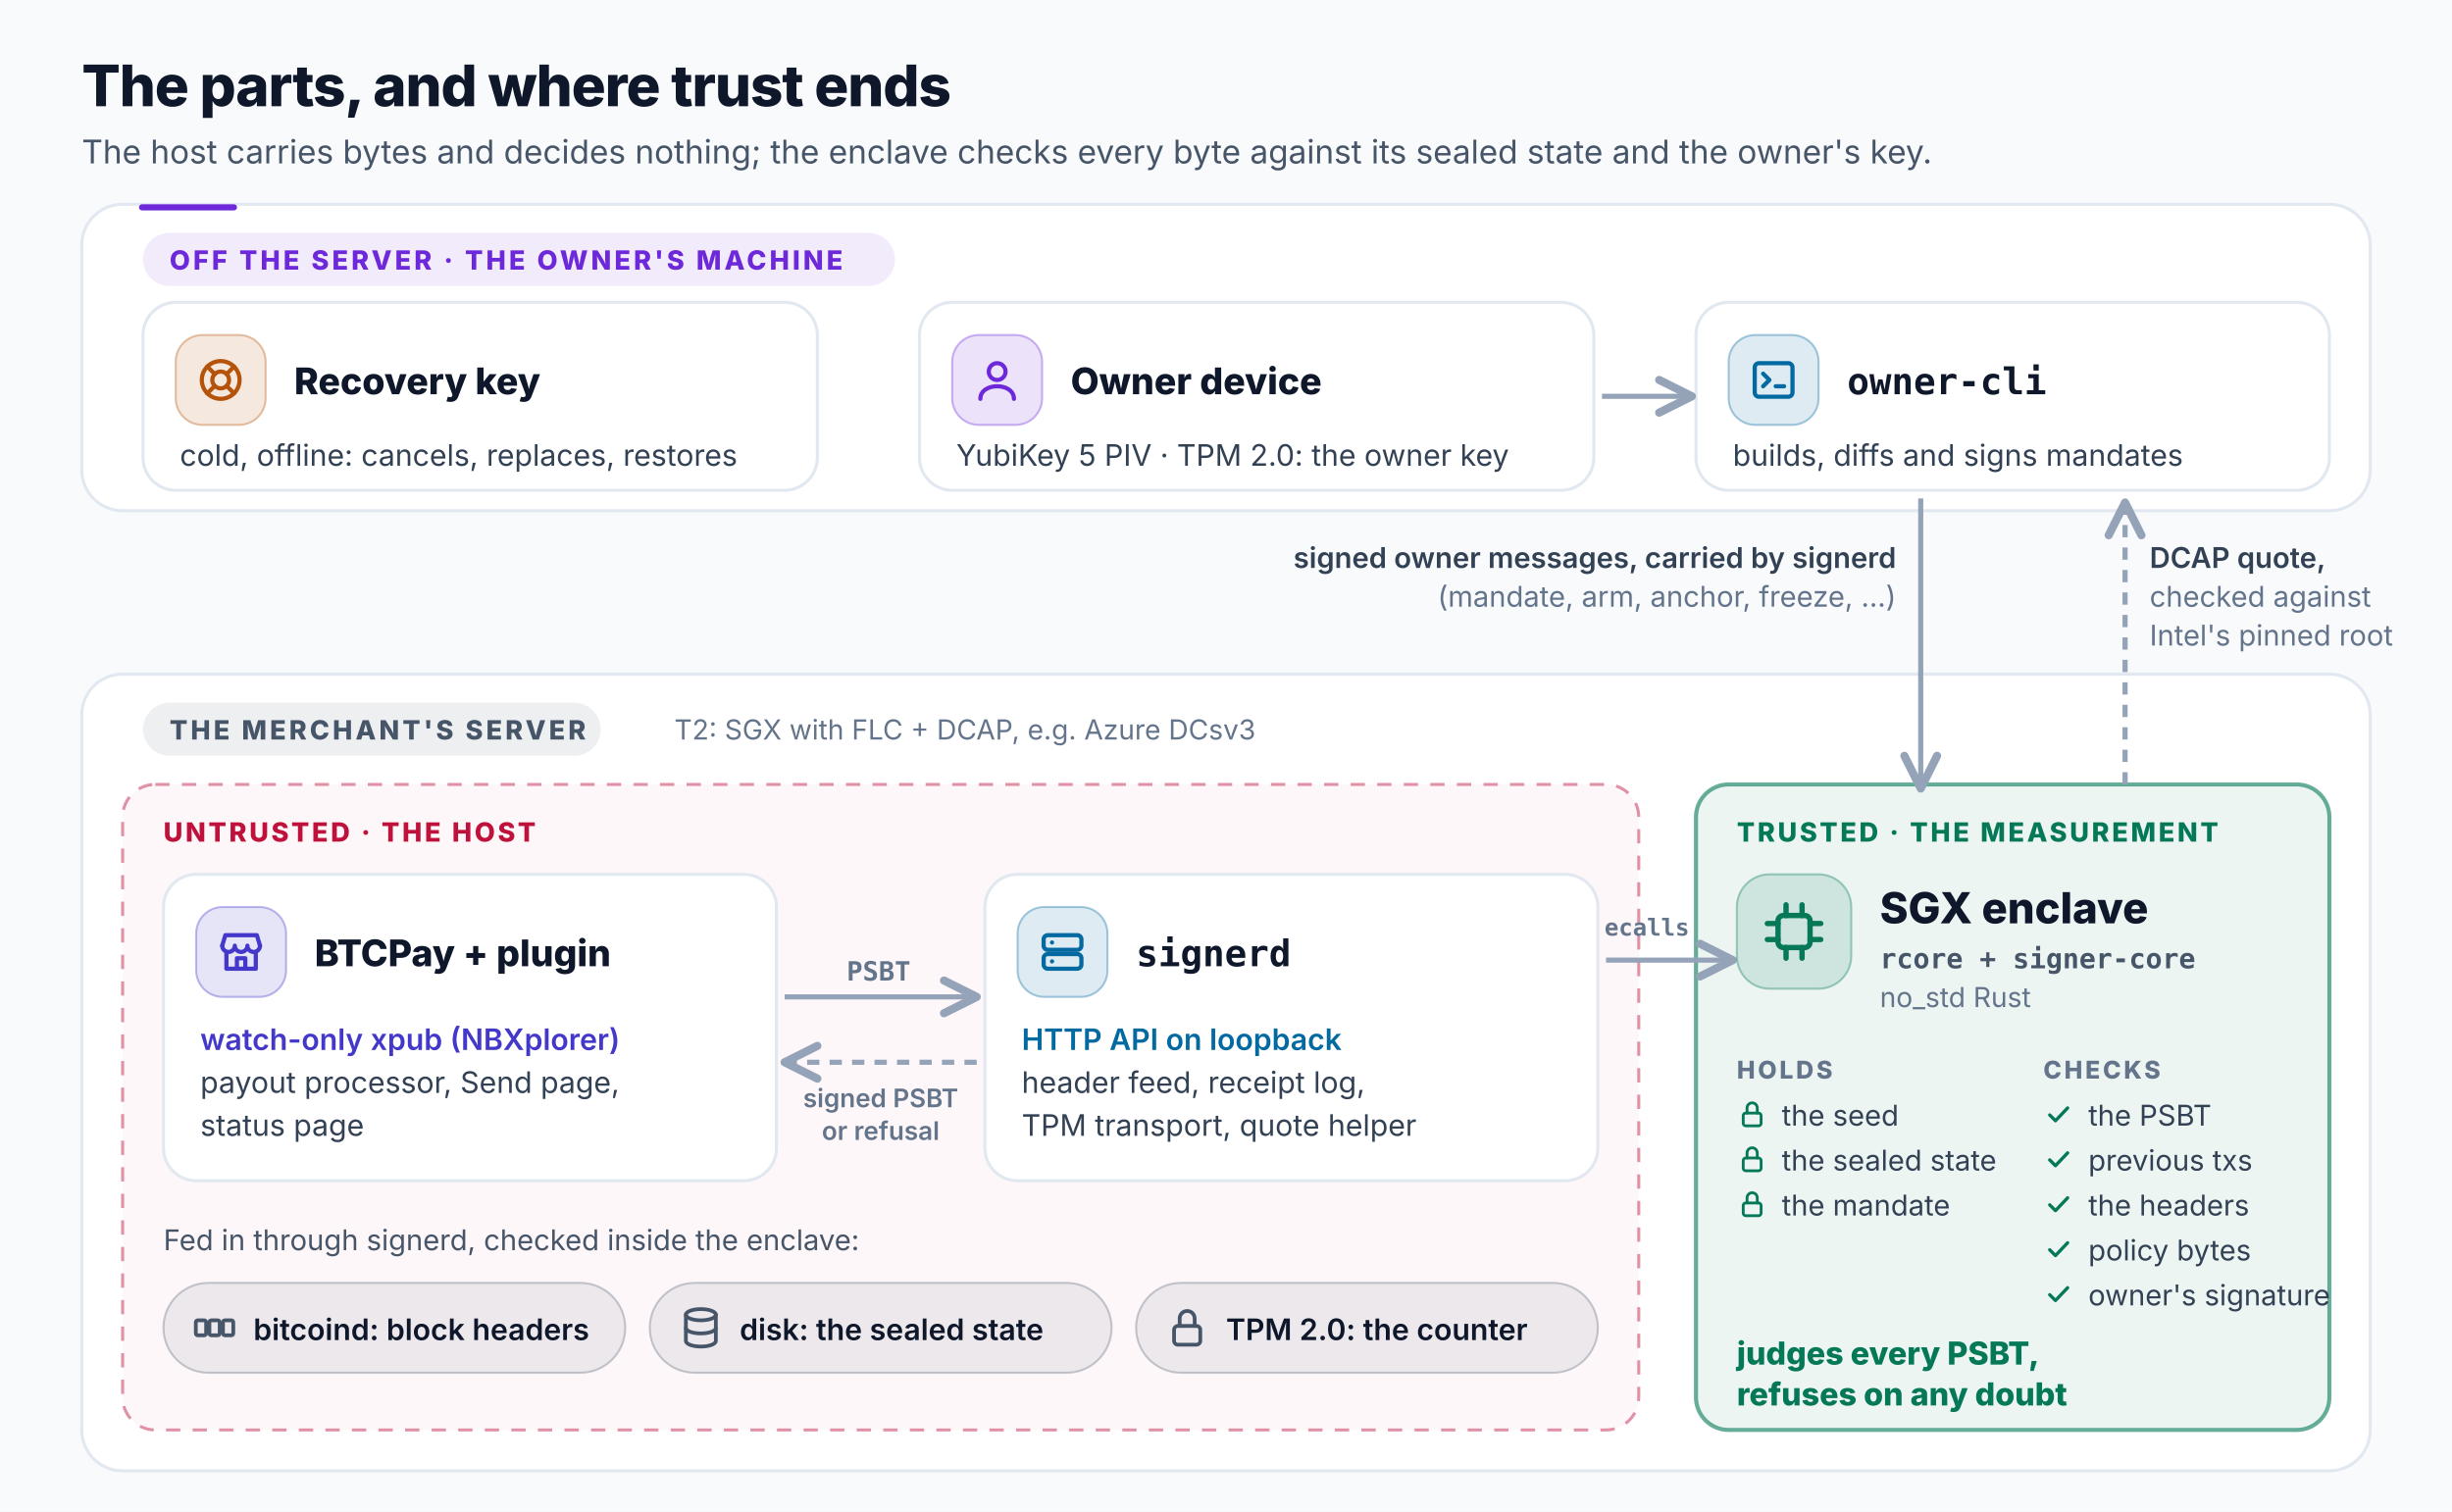
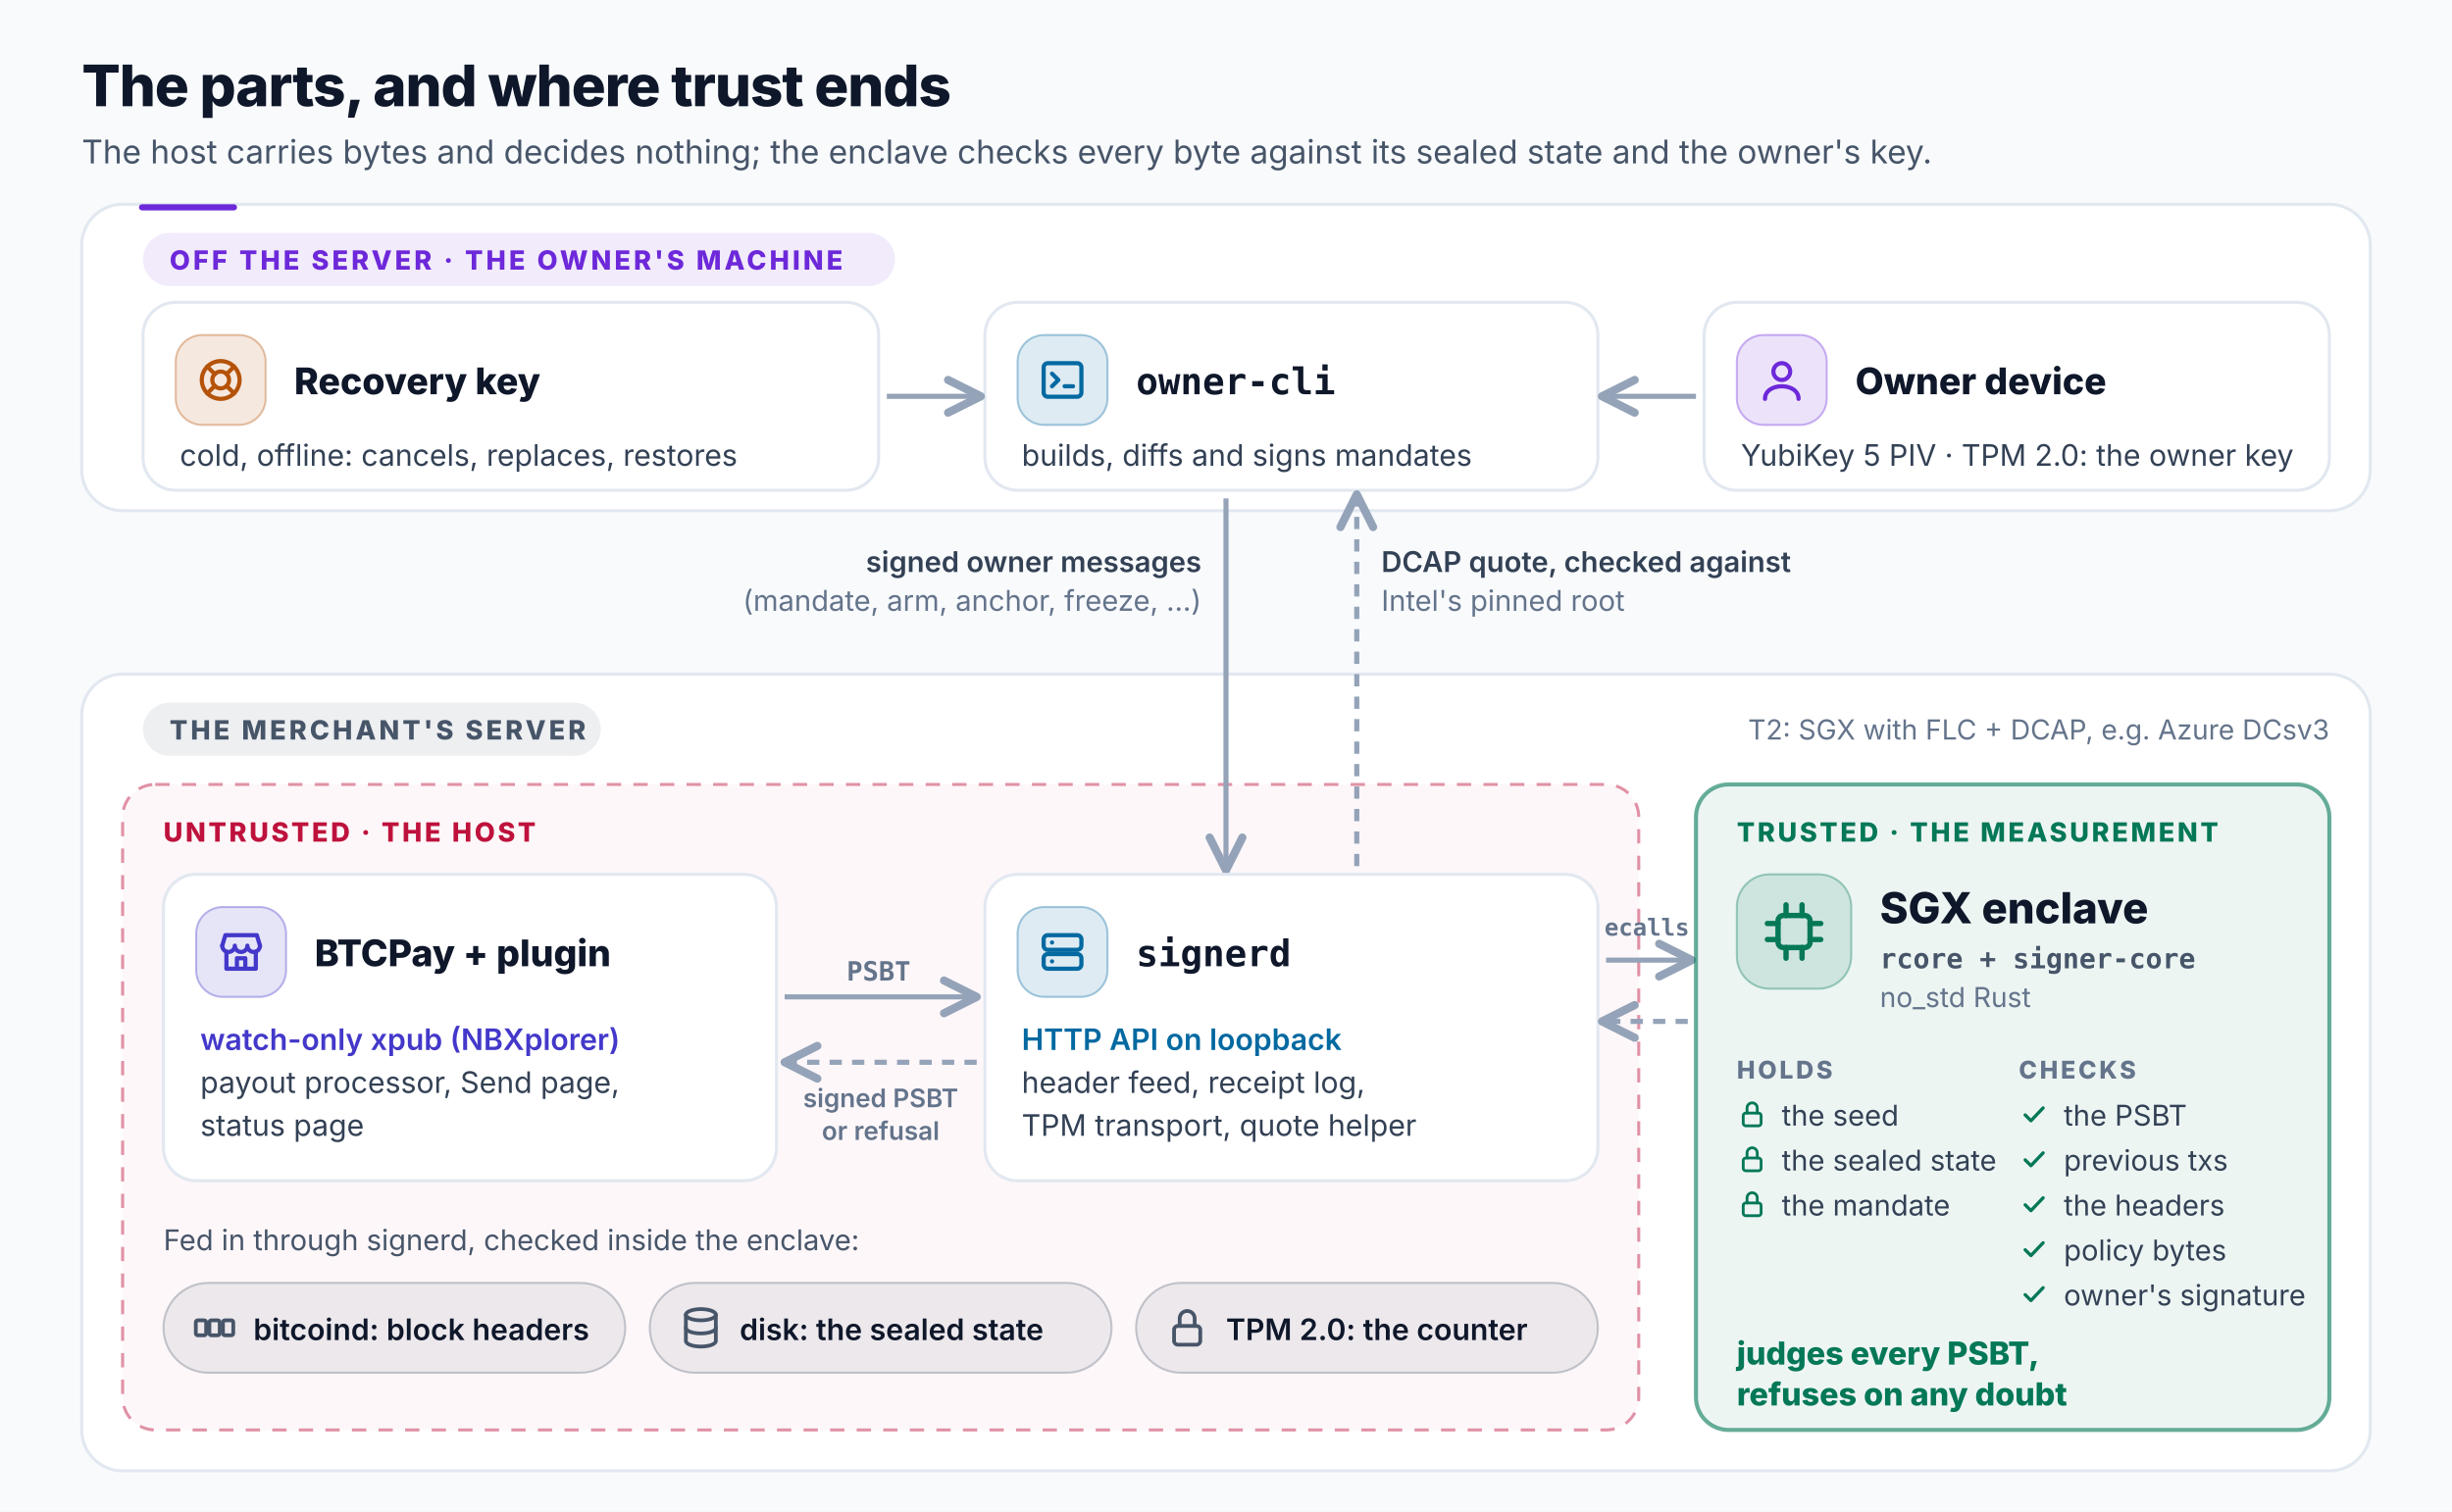
<svg xmlns="http://www.w3.org/2000/svg" viewBox="0 0 1200 740" width="1200" height="740" font-family="Inter, 'Segoe UI', Helvetica, Arial, sans-serif" role="img" aria-label="tee-signer: the parts and where trust ends">
  <defs>
    <symbol id="i-db" viewBox="0 0 24 24" fill="none" stroke-linecap="round" stroke-linejoin="round">
      <ellipse cx="12" cy="5" rx="8" ry="3" />
      <path d="M4 5v14c0 1.7 3.6 3 8 3s8-1.3 8-3V5" />
      <path d="M4 12c0 1.7 3.6 3 8 3s8-1.3 8-3" />
    </symbol>
    <symbol id="i-eye" viewBox="0 0 24 24" fill="none" stroke-linecap="round" stroke-linejoin="round">
      <path d="M2 12s3.5-7 10-7 10 7 10 7-3.5 7-10 7S2 12 2 12z" />
      <circle cx="12" cy="12" r="3" />
    </symbol>
    <symbol id="i-chip" viewBox="0 0 24 24" fill="none" stroke-linecap="round" stroke-linejoin="round">
      <rect x="6" y="6" width="12" height="12" rx="2" />
      <path d="M9 2v4M15 2v4M9 18v4M15 18v4M2 9h4M2 15h4M18 9h4M18 15h4" />
    </symbol>
    <symbol id="i-check" viewBox="0 0 24 24" fill="none" stroke-linecap="round" stroke-linejoin="round">
      <path d="M5 12.5l4.5 4.5L19 7" />
    </symbol>
    <symbol id="i-x" viewBox="0 0 24 24" fill="none" stroke-linecap="round" stroke-linejoin="round">
      <path d="M6 6l12 12M18 6L6 18" />
    </symbol>
    <symbol id="i-store" viewBox="0 0 24 24" fill="none" stroke-linecap="round" stroke-linejoin="round">
      <path d="M3 9l1.5-5h15L21 9" />
      <path d="M3 9a3 3 0 0 0 6 0a3 3 0 0 0 6 0a3 3 0 0 0 6 0" />
      <path d="M5 12v8h14v-8" />
      <path d="M10 20v-5h4v5" />
    </symbol>
    <symbol id="i-server" viewBox="0 0 24 24" fill="none" stroke-linecap="round" stroke-linejoin="round">
      <rect x="3" y="4" width="18" height="7" rx="2" />
      <rect x="3" y="13" width="18" height="7" rx="2" />
      <path d="M7 7.5h.01M7 16.5h.01" />
    </symbol>
    <symbol id="i-mandate" viewBox="0 0 24 24" fill="none" stroke-linecap="round" stroke-linejoin="round">
      <path d="M6 3h9l4 4v14H6z" />
      <path d="M15 3v4h4" />
      <path d="M9 14l2 2 4-4" />
    </symbol>
    <symbol id="i-result" viewBox="0 0 24 24" fill="none" stroke-linecap="round" stroke-linejoin="round">
      <circle cx="12" cy="12" r="9" />
      <path d="M8 12.5l2.5 2.5L16 9.5" />
    </symbol>
    <symbol id="i-shield" viewBox="0 0 24 24" fill="none" stroke-linecap="round" stroke-linejoin="round">
      <path d="M12 3l8 3v6c0 4.5-3.4 8.3-8 9-4.6-.7-8-4.5-8-9V6z" />
      <path d="M8.5 12l2.5 2.5 4.5-5" />
    </symbol>
    <symbol id="i-user" viewBox="0 0 24 24" fill="none" stroke-linecap="round" stroke-linejoin="round">
      <circle cx="12" cy="8" r="4" />
      <path d="M4 21c0-4 4-6 8-6s8 2 8 6" />
    </symbol>
    <symbol id="i-recovery" viewBox="0 0 24 24" fill="none" stroke-linecap="round" stroke-linejoin="round">
      <circle cx="12" cy="12" r="9" />
      <circle cx="12" cy="12" r="4" />
      <path d="M5.6 5.6l3.6 3.6M14.8 14.8l3.6 3.6M18.4 5.6l-3.6 3.6M9.2 14.8l-3.6 3.6" />
    </symbol>
    <symbol id="i-target" viewBox="0 0 24 24" fill="none" stroke-linecap="round" stroke-linejoin="round">
      <circle cx="12" cy="12" r="9" />
      <circle cx="12" cy="12" r="4.5" />
      <circle cx="12" cy="12" r="0.6" />
    </symbol>
    <symbol id="i-cap" viewBox="0 0 24 24" fill="none" stroke-linecap="round" stroke-linejoin="round">
      <path d="M12 20V9M7 13l5-5 5 5M5 4h14" />
    </symbol>
    <symbol id="i-blocks" viewBox="0 0 24 24" fill="none" stroke-linecap="round" stroke-linejoin="round">
      <rect x="2" y="8" width="5.5" height="8" rx="1" />
      <rect x="9.25" y="8" width="5.5" height="8" rx="1" />
      <rect x="16.5" y="8" width="5.5" height="8" rx="1" />
    </symbol>
    <symbol id="i-gauge" viewBox="0 0 24 24" fill="none" stroke-linecap="round" stroke-linejoin="round">
      <path d="M4 18a8 8 0 1 1 16 0" />
      <path d="M12 18l4-5" />
    </symbol>
    <symbol id="i-token" viewBox="0 0 24 24" fill="none" stroke-linecap="round" stroke-linejoin="round">
      <circle cx="12" cy="12" r="9" />
      <path d="M15 9.3c-.4-1.1-1.6-1.8-3-1.8-1.7 0-3 .9-3 2.1 0 2.9 6 1.7 6 4.7 0 1.2-1.3 2.2-3 2.2-1.5 0-2.7-.7-3.1-1.9M12 5.5v2M12 16.5v2" />
    </symbol>
    <symbol id="i-hourglass" viewBox="0 0 24 24" fill="none" stroke-linecap="round" stroke-linejoin="round">
      <path d="M6 3h12M6 21h12" />
      <path d="M8 3c0 4.5 8 4.5 8 9s-8 4.5-8 9" />
      <path d="M16 3c0 4.5-8 4.5-8 9s8 4.5 8 9" />
    </symbol>
    <symbol id="i-layers" viewBox="0 0 24 24" fill="none" stroke-linecap="round" stroke-linejoin="round">
      <path d="M12 3l9 5-9 5-9-5z" />
      <path d="M3 13l9 5 9-5" />
    </symbol>
    <symbol id="i-terminal" viewBox="0 0 24 24" fill="none" stroke-linecap="round" stroke-linejoin="round">
      <rect x="3" y="4" width="18" height="16" rx="2" />
      <path d="M7 9l3 3-3 3M13 15h4" />
    </symbol>
    <symbol id="i-lock" viewBox="0 0 24 24" fill="none" stroke-linecap="round" stroke-linejoin="round">
      <rect x="5" y="11" width="14" height="10" rx="2" />
      <path d="M8 11V7a4 4 0 0 1 8 0v4" />
    </symbol>
    <symbol id="i-search" viewBox="0 0 24 24" fill="none" stroke-linecap="round" stroke-linejoin="round">
      <circle cx="11" cy="11" r="7" />
      <path d="M20 20l-4-4" />
    </symbol>
    <marker id="arr" viewBox="0 0 10 10" refX="8" refY="5" markerWidth="8" markerHeight="8" orient="auto">
      <path d="M1 1 L9 5 L1 9" fill="none" stroke="#94A3B8" stroke-width="2" stroke-linecap="round" stroke-linejoin="round" />
    </marker>
  </defs>
  <rect width="1200" height="740" fill="#F8FAFC" />
  <text x="40" y="52" font-size="28" fill="#0F172A" font-weight="800" letter-spacing="-0.5">The parts, and where trust ends</text>
  <text x="40" y="80" font-size="16" fill="#475569">The host carries bytes and decides nothing; the enclave checks every byte against its sealed state and the owner's key.</text>
  <rect x="40" y="100" width="1120" height="150" rx="20" fill="#FFFFFF" fill-opacity="1" stroke="#E2E8F0" stroke-opacity="1" stroke-width="1.5" />
  <rect x="68" y="100" width="48" height="3" rx="1.5" fill="#6D28D9" />
  <rect x="70" y="114" width="368" height="26" rx="13" fill="#6D28D9" fill-opacity=".09" />
  <text x="83" y="132" font-size="13" fill="#6D28D9" font-weight="800" letter-spacing="1.5">OFF THE SERVER · THE OWNER'S MACHINE</text>
-   <rect x="70" y="148" width="330" height="92" rx="16" fill="#FFFFFF" fill-opacity="1" stroke="#E2E8F0" stroke-opacity="1" stroke-width="1.5" />
+   <rect x="70" y="148" width="360" height="92" rx="16" fill="#FFFFFF" fill-opacity="1" stroke="#E2E8F0" stroke-opacity="1" stroke-width="1.5" />
  <rect x="86" y="164" width="44" height="44" rx="13" fill="#B45309" fill-opacity=".13" />
  <rect x="86" y="164" width="44" height="44" rx="13" fill="none" stroke="#B45309" stroke-opacity=".35" />
  <use href="#i-recovery" x="95.68" y="173.68" width="24.64" height="24.64" stroke="#B45309" stroke-width="2" />
  <text x="144" y="193" font-size="18" fill="#0F172A" font-weight="800">Recovery key</text>
  <text x="88" y="228" font-size="14.5" fill="#334155">cold, offline: cancels, replaces, restores</text>
-   <rect x="450" y="148" width="330" height="92" rx="16" fill="#FFFFFF" fill-opacity="1" stroke="#E2E8F0" stroke-opacity="1" stroke-width="1.5" />
-   <rect x="466" y="164" width="44" height="44" rx="13" fill="#6D28D9" fill-opacity=".13" />
-   <rect x="466" y="164" width="44" height="44" rx="13" fill="none" stroke="#6D28D9" stroke-opacity=".35" />
-   <use href="#i-user" x="475.68" y="173.68" width="24.64" height="24.64" stroke="#6D28D9" stroke-width="2" />
-   <text x="524" y="193" font-size="18" fill="#0F172A" font-weight="800">Owner device</text>
-   <text x="468" y="228" font-size="14.5" fill="#334155">YubiKey 5 PIV · TPM 2.0: the owner key</text>
-   <rect x="830" y="148" width="310" height="92" rx="16" fill="#FFFFFF" fill-opacity="1" stroke="#E2E8F0" stroke-opacity="1" stroke-width="1.5" />
-   <rect x="846" y="164" width="44" height="44" rx="13" fill="#0369A1" fill-opacity=".13" />
-   <rect x="846" y="164" width="44" height="44" rx="13" fill="none" stroke="#0369A1" stroke-opacity=".35" />
-   <use href="#i-terminal" x="855.68" y="173.68" width="24.64" height="24.64" stroke="#0369A1" stroke-width="2" />
-   <text x="904" y="193" font-size="18" fill="#0F172A" font-weight="800" font-family="'JetBrains Mono', 'SFMono-Regular', Menlo, monospace">owner-cli</text>
-   <text x="848" y="228" font-size="14.5" fill="#334155">builds, diffs and signs mandates</text>
-   <line x1="784" y1="194" x2="826" y2="194" stroke="#94A3B8" stroke-width="2.5" marker-end="url(#arr)" />
+   <rect x="482" y="148" width="300" height="92" rx="16" fill="#FFFFFF" fill-opacity="1" stroke="#E2E8F0" stroke-opacity="1" stroke-width="1.5" />
+   <rect x="498" y="164" width="44" height="44" rx="13" fill="#0369A1" fill-opacity=".13" />
+   <rect x="498" y="164" width="44" height="44" rx="13" fill="none" stroke="#0369A1" stroke-opacity=".35" />
+   <use href="#i-terminal" x="507.68" y="173.68" width="24.64" height="24.64" stroke="#0369A1" stroke-width="2" />
+   <text x="556" y="193" font-size="18" fill="#0F172A" font-weight="800" font-family="'JetBrains Mono', 'SFMono-Regular', Menlo, monospace">owner-cli</text>
+   <text x="500" y="228" font-size="14.5" fill="#334155">builds, diffs and signs mandates</text>
+   <rect x="834" y="148" width="306" height="92" rx="16" fill="#FFFFFF" fill-opacity="1" stroke="#E2E8F0" stroke-opacity="1" stroke-width="1.5" />
+   <rect x="850" y="164" width="44" height="44" rx="13" fill="#6D28D9" fill-opacity=".13" />
+   <rect x="850" y="164" width="44" height="44" rx="13" fill="none" stroke="#6D28D9" stroke-opacity=".35" />
+   <use href="#i-user" x="859.68" y="173.68" width="24.64" height="24.64" stroke="#6D28D9" stroke-width="2" />
+   <text x="908" y="193" font-size="18" fill="#0F172A" font-weight="800">Owner device</text>
+   <text x="852" y="228" font-size="14.5" fill="#334155">YubiKey 5 PIV · TPM 2.0: the owner key</text>
+   <line x1="434" y1="194" x2="478" y2="194" stroke="#94A3B8" stroke-width="2.5" marker-end="url(#arr)" />
+   <line x1="830" y1="194" x2="786" y2="194" stroke="#94A3B8" stroke-width="2.5" marker-end="url(#arr)" />
  <rect x="40" y="330" width="1120" height="390" rx="20" fill="#FFFFFF" fill-opacity="1" stroke="#E2E8F0" stroke-opacity="1" stroke-width="1.5" />
  <rect x="70" y="344" width="224" height="26" rx="13" fill="#475569" fill-opacity=".09" />
  <text x="83" y="362" font-size="13" fill="#475569" font-weight="800" letter-spacing="1.5">THE MERCHANT'S SERVER</text>
-   <text x="330" y="362" font-size="13.5" fill="#64748B">T2: SGX with FLC + DCAP, e.g. Azure DCsv3</text>
+   <text x="1140" y="362" font-size="13.5" fill="#64748B" text-anchor="end">T2: SGX with FLC + DCAP, e.g. Azure DCsv3</text>
  <rect x="60" y="384" width="742" height="316" rx="16" fill="#BE123C" fill-opacity="0.035" stroke="#BE123C" stroke-opacity="0.45" stroke-width="1.5" stroke-dasharray="7 6" />
  <text x="80" y="412" font-size="13" fill="#BE123C" font-weight="800" letter-spacing="1.3">UNTRUSTED · THE HOST</text>
+   <line x1="600" y1="244" x2="600" y2="424" stroke="#94A3B8" stroke-width="2.5" marker-end="url(#arr)" />
+   <text x="588" y="280" font-size="14" fill="#334155" font-weight="600" text-anchor="end">signed owner messages</text>
+   <text x="588" y="299" font-size="14" fill="#64748B" text-anchor="end">(mandate, arm, anchor, freeze, …)</text>
+   <line x1="664" y1="424" x2="664" y2="244" stroke="#94A3B8" stroke-width="2.5" stroke-dasharray="6 5" marker-end="url(#arr)" />
+   <text x="676" y="280" font-size="14" fill="#334155" font-weight="600">DCAP quote, checked against</text>
+   <text x="676" y="299" font-size="14" fill="#64748B">Intel's pinned root</text>
  <rect x="80" y="428" width="300" height="150" rx="16" fill="#FFFFFF" fill-opacity="1" stroke="#E2E8F0" stroke-opacity="1" stroke-width="1.5" />
  <rect x="96" y="444" width="44" height="44" rx="13" fill="#4338CA" fill-opacity=".13" />
  <rect x="96" y="444" width="44" height="44" rx="13" fill="none" stroke="#4338CA" stroke-opacity=".35" />
  <use href="#i-store" x="105.68" y="453.68" width="24.64" height="24.64" stroke="#4338CA" stroke-width="2" />
  <text x="154" y="473" font-size="18" fill="#0F172A" font-weight="800">BTCPay + plugin</text>
  <text x="98" y="514" font-size="14.5" fill="#4338CA" font-weight="600">watch-only xpub (NBXplorer)</text>
  <text x="98" y="535" font-size="14.5" fill="#334155">payout processor, Send page,</text>
  <text x="98" y="556" font-size="14.5" fill="#334155">status page</text>
  <rect x="482" y="428" width="300" height="150" rx="16" fill="#FFFFFF" fill-opacity="1" stroke="#E2E8F0" stroke-opacity="1" stroke-width="1.5" />
  <rect x="498" y="444" width="44" height="44" rx="13" fill="#0369A1" fill-opacity=".13" />
  <rect x="498" y="444" width="44" height="44" rx="13" fill="none" stroke="#0369A1" stroke-opacity=".35" />
  <use href="#i-server" x="507.68" y="453.68" width="24.64" height="24.64" stroke="#0369A1" stroke-width="2" />
  <text x="556" y="473" font-size="18" fill="#0F172A" font-weight="800" font-family="'JetBrains Mono', 'SFMono-Regular', Menlo, monospace">signerd</text>
  <text x="500" y="514" font-size="14.5" fill="#0369A1" font-weight="600">HTTP API on loopback</text>
  <text x="500" y="535" font-size="14.5" fill="#334155">header feed, receipt log,</text>
  <text x="500" y="556" font-size="14.5" fill="#334155">TPM transport, quote helper</text>
  <line x1="384" y1="488" x2="476" y2="488" stroke="#94A3B8" stroke-width="2.5" marker-end="url(#arr)" />
  <text x="430" y="480" font-size="13" fill="#64748B" font-weight="700" text-anchor="middle" font-family="'JetBrains Mono', 'SFMono-Regular', Menlo, monospace">PSBT</text>
  <line x1="478" y1="520" x2="386" y2="520" stroke="#94A3B8" stroke-width="2.5" stroke-dasharray="6 5" marker-end="url(#arr)" />
  <text x="431" y="542" font-size="12.5" fill="#64748B" font-weight="600" text-anchor="middle">signed PSBT</text>
  <text x="431" y="558" font-size="12.5" fill="#64748B" font-weight="600" text-anchor="middle">or refusal</text>
  <text x="80" y="612" font-size="14" fill="#475569">Fed in through signerd, checked inside the enclave:</text>
  <rect x="80" y="628" width="226" height="44" rx="22" fill="#475569" fill-opacity=".09" stroke="#475569" stroke-opacity=".3" />
  <use href="#i-blocks" x="94" y="639" width="22" height="22" stroke="#475569" stroke-width="2" />
  <text x="124" y="656" font-size="14.5" fill="#0F172A" font-weight="600">bitcoind: block headers</text>
  <rect x="318" y="628" width="226" height="44" rx="22" fill="#475569" fill-opacity=".09" stroke="#475569" stroke-opacity=".3" />
  <use href="#i-db" x="332" y="639" width="22" height="22" stroke="#475569" stroke-width="2" />
  <text x="362" y="656" font-size="14.5" fill="#0F172A" font-weight="600">disk: the sealed state</text>
  <rect x="556" y="628" width="226" height="44" rx="22" fill="#475569" fill-opacity=".09" stroke="#475569" stroke-opacity=".3" />
  <use href="#i-lock" x="570" y="639" width="22" height="22" stroke="#475569" stroke-width="2" />
  <text x="600" y="656" font-size="14.5" fill="#0F172A" font-weight="600">TPM 2.0: the counter</text>
+   <line x1="786" y1="470" x2="826" y2="470" stroke="#94A3B8" stroke-width="2.5" marker-end="url(#arr)" />
+   <text x="806" y="458" font-size="11.5" fill="#64748B" font-weight="700" text-anchor="middle" font-family="'JetBrains Mono', 'SFMono-Regular', Menlo, monospace">ecalls</text>
+   <line x1="826" y1="500" x2="786" y2="500" stroke="#94A3B8" stroke-width="2.5" stroke-dasharray="6 5" marker-end="url(#arr)" />
  <rect x="830" y="384" width="310" height="316" rx="16" fill="#047857" fill-opacity=".072" stroke="#047857" stroke-opacity="0.6" stroke-width="2" />
  <text x="850" y="412" font-size="13" fill="#047857" font-weight="800" letter-spacing="1.3">TRUSTED · THE MEASUREMENT</text>
-   <line x1="786" y1="470" x2="846" y2="470" stroke="#94A3B8" stroke-width="2.5" marker-end="url(#arr)" />
-   <text x="806" y="458" font-size="11.5" fill="#64748B" font-weight="700" text-anchor="middle" font-family="'JetBrains Mono', 'SFMono-Regular', Menlo, monospace">ecalls</text>
  <rect x="850" y="428" width="56" height="56" rx="16" fill="#047857" fill-opacity=".13" />
  <rect x="850" y="428" width="56" height="56" rx="16" fill="none" stroke="#047857" stroke-opacity=".35" />
  <use href="#i-chip" x="862.32" y="440.32" width="31.36" height="31.36" stroke="#047857" stroke-width="2" />
  <text x="920" y="452" font-size="21" fill="#0F172A" font-weight="800">SGX enclave</text>
  <text x="920" y="474" font-size="13.5" fill="#475569" font-weight="600" font-family="'JetBrains Mono', 'SFMono-Regular', Menlo, monospace">rcore + signer-core</text>
  <text x="920" y="493" font-size="13.5" fill="#64748B">no_std Rust</text>
  <text x="850" y="528" font-size="12" fill="#64748B" font-weight="800" letter-spacing="1.3">HOLDS</text>
-   <text x="1000" y="528" font-size="12" fill="#64748B" font-weight="800" letter-spacing="1.3">CHECKS</text>
+   <text x="988" y="528" font-size="12" fill="#64748B" font-weight="800" letter-spacing="1.3">CHECKS</text>
  <use href="#i-lock" x="850" y="538" width="15" height="15" stroke="#047857" stroke-width="2.2" />
  <text x="872" y="551" font-size="14" fill="#334155">the seed</text>
  <use href="#i-lock" x="850" y="560" width="15" height="15" stroke="#047857" stroke-width="2.2" />
  <text x="872" y="573" font-size="14" fill="#334155">the sealed state</text>
  <use href="#i-lock" x="850" y="582" width="15" height="15" stroke="#047857" stroke-width="2.2" />
  <text x="872" y="595" font-size="14" fill="#334155">the mandate</text>
-   <use href="#i-check" x="1000" y="538" width="15" height="15" stroke="#047857" stroke-width="2.6" />
-   <text x="1022" y="551" font-size="14" fill="#334155">the PSBT</text>
-   <use href="#i-check" x="1000" y="560" width="15" height="15" stroke="#047857" stroke-width="2.6" />
-   <text x="1022" y="573" font-size="14" fill="#334155">previous txs</text>
-   <use href="#i-check" x="1000" y="582" width="15" height="15" stroke="#047857" stroke-width="2.6" />
-   <text x="1022" y="595" font-size="14" fill="#334155">the headers</text>
-   <use href="#i-check" x="1000" y="604" width="15" height="15" stroke="#047857" stroke-width="2.6" />
-   <text x="1022" y="617" font-size="14" fill="#334155">policy bytes</text>
-   <use href="#i-check" x="1000" y="626" width="15" height="15" stroke="#047857" stroke-width="2.6" />
-   <text x="1022" y="639" font-size="14" fill="#334155">owner's signature</text>
+   <use href="#i-check" x="988" y="538" width="15" height="15" stroke="#047857" stroke-width="2.6" />
+   <text x="1010" y="551" font-size="14" fill="#334155">the PSBT</text>
+   <use href="#i-check" x="988" y="560" width="15" height="15" stroke="#047857" stroke-width="2.6" />
+   <text x="1010" y="573" font-size="14" fill="#334155">previous txs</text>
+   <use href="#i-check" x="988" y="582" width="15" height="15" stroke="#047857" stroke-width="2.6" />
+   <text x="1010" y="595" font-size="14" fill="#334155">the headers</text>
+   <use href="#i-check" x="988" y="604" width="15" height="15" stroke="#047857" stroke-width="2.6" />
+   <text x="1010" y="617" font-size="14" fill="#334155">policy bytes</text>
+   <use href="#i-check" x="988" y="626" width="15" height="15" stroke="#047857" stroke-width="2.6" />
+   <text x="1010" y="639" font-size="14" fill="#334155">owner's signature</text>
  <text x="850" y="668" font-size="15.5" fill="#047857" font-weight="800">judges every PSBT,</text>
  <text x="850" y="688" font-size="15.5" fill="#047857" font-weight="800">refuses on any doubt</text>
-   <line x1="940" y1="244" x2="940" y2="384" stroke="#94A3B8" stroke-width="2.5" marker-end="url(#arr)" />
-   <text x="928" y="278" font-size="14" fill="#334155" font-weight="600" text-anchor="end">signed owner messages, carried by signerd</text>
-   <text x="928" y="297" font-size="14" fill="#64748B" text-anchor="end">(mandate, arm, anchor, freeze, …)</text>
-   <line x1="1040" y1="384" x2="1040" y2="248" stroke="#94A3B8" stroke-width="2.5" stroke-dasharray="6 5" marker-end="url(#arr)" />
-   <text x="1052" y="278" font-size="14" fill="#334155" font-weight="600">DCAP quote,</text>
-   <text x="1052" y="297" font-size="14" fill="#64748B">checked against</text>
-   <text x="1052" y="316" font-size="14" fill="#64748B">Intel's pinned root</text>
</svg>
